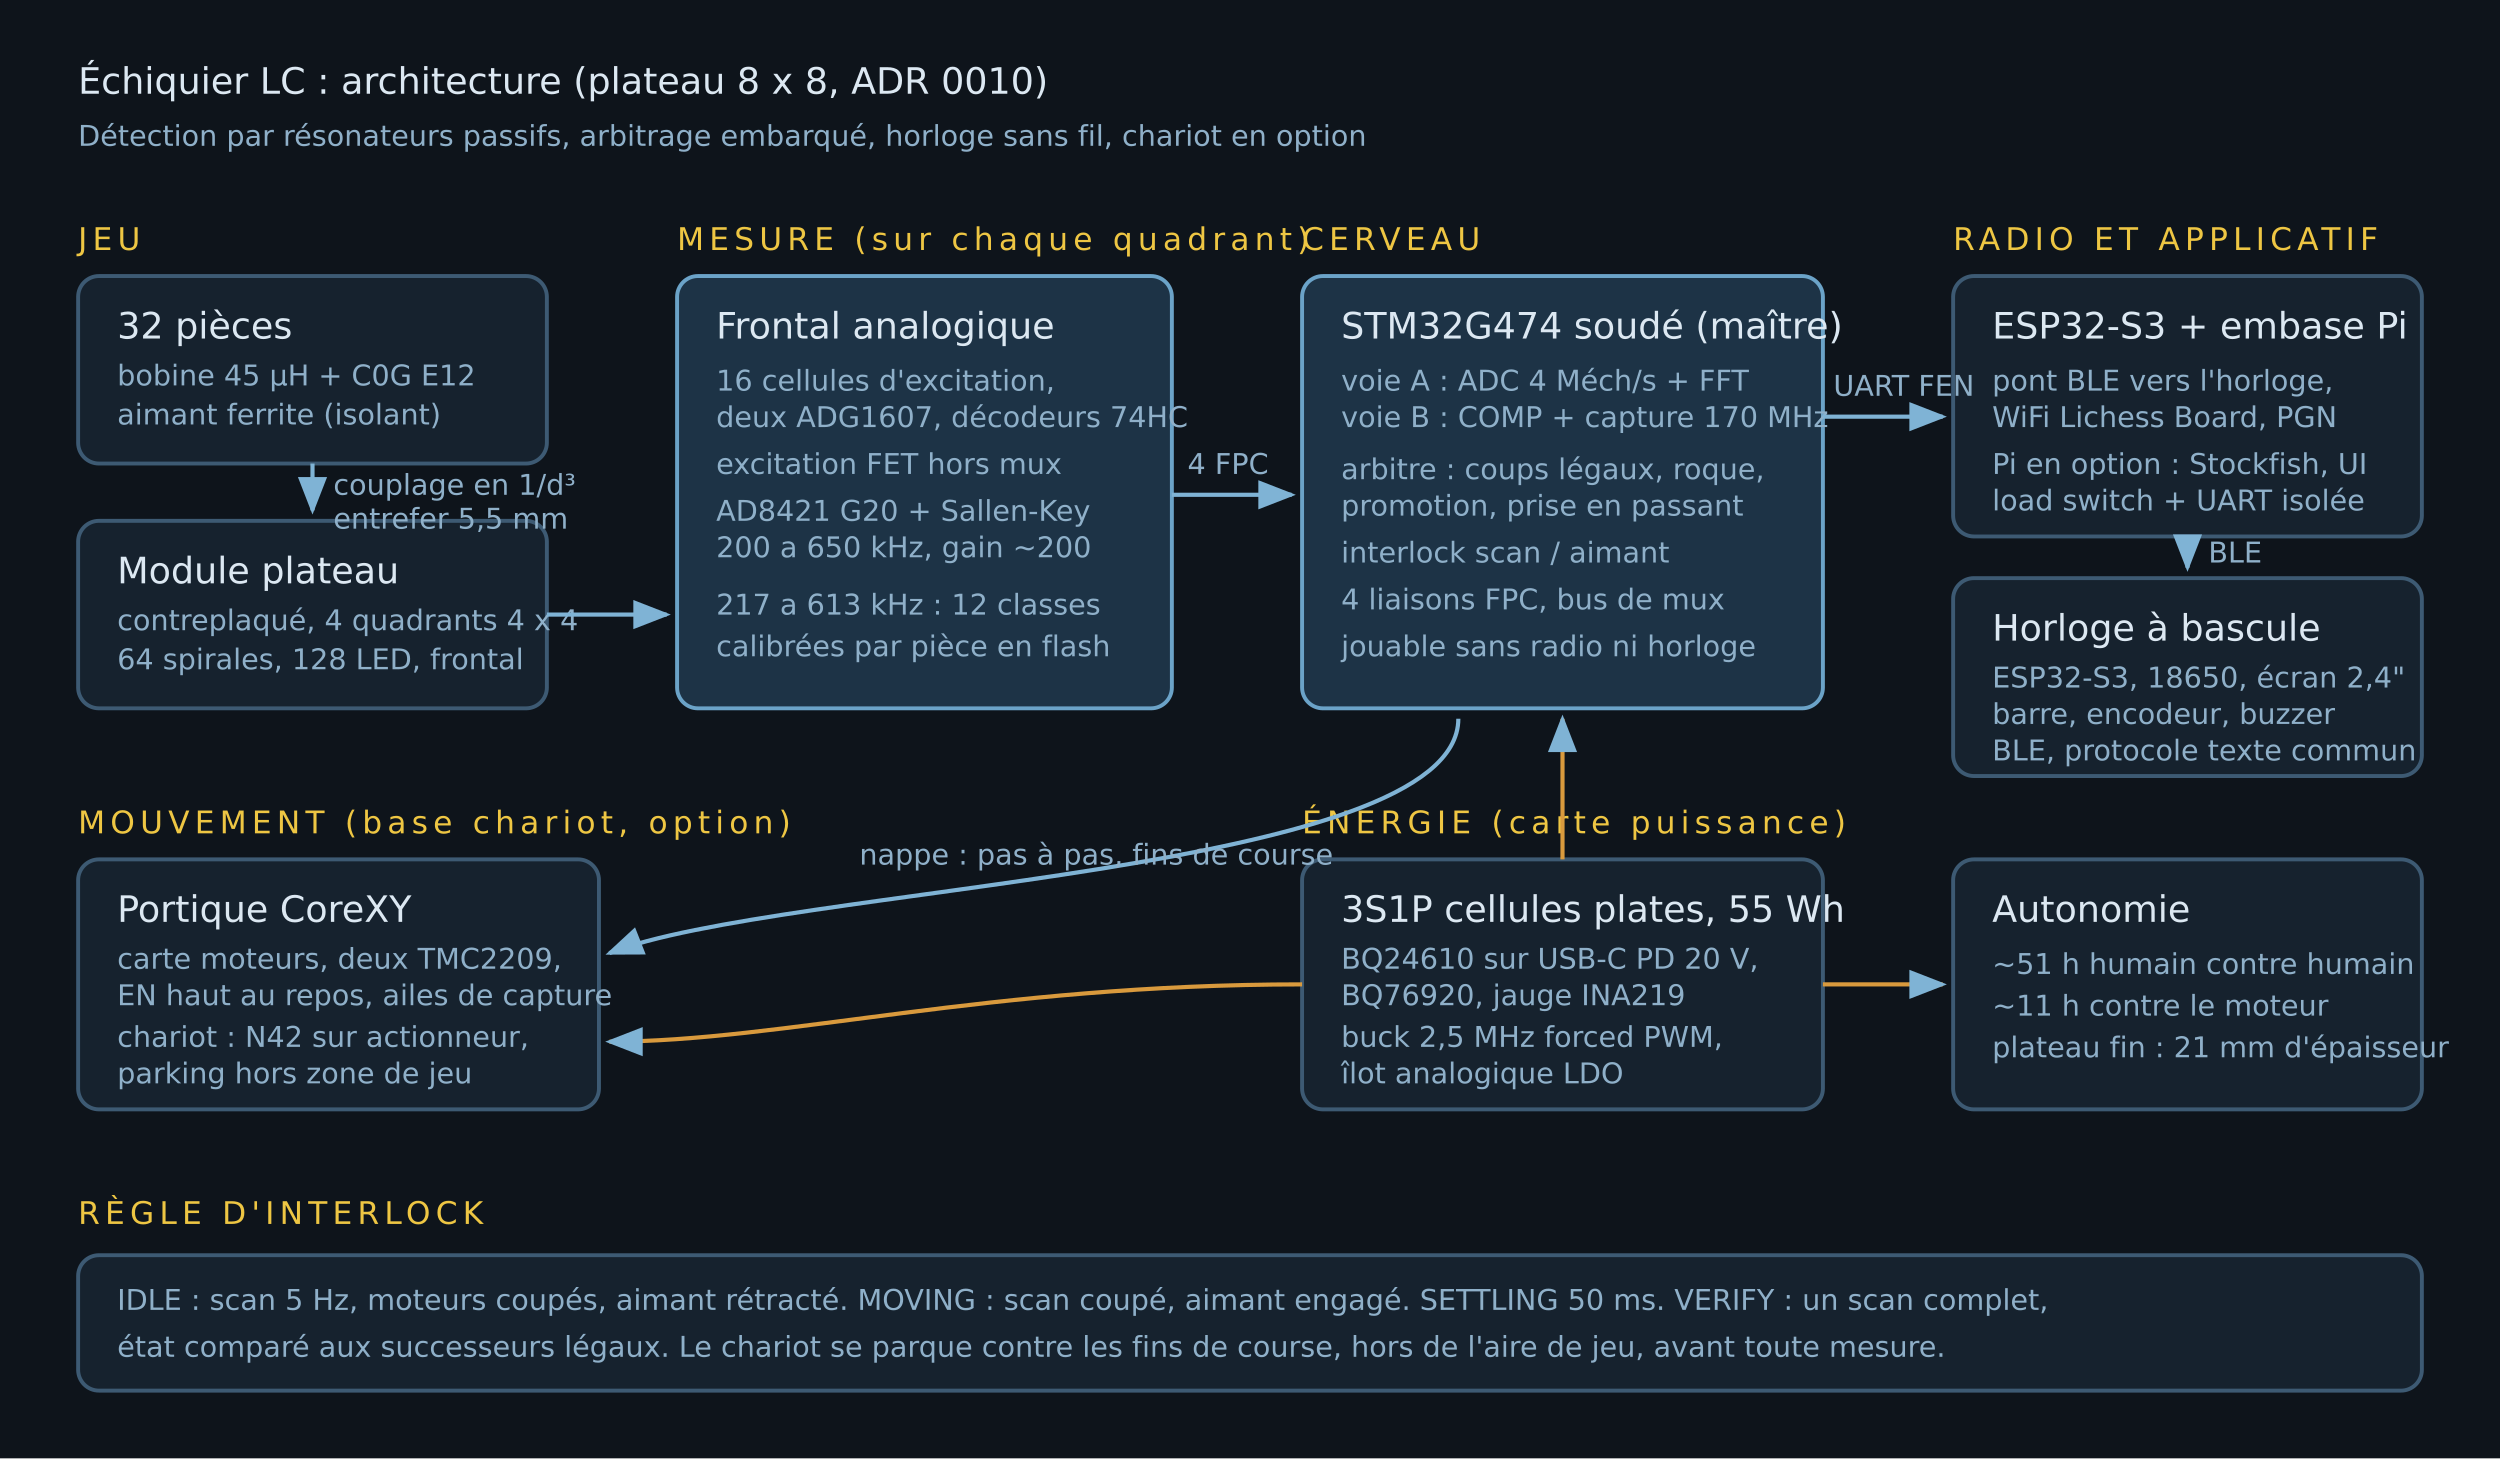
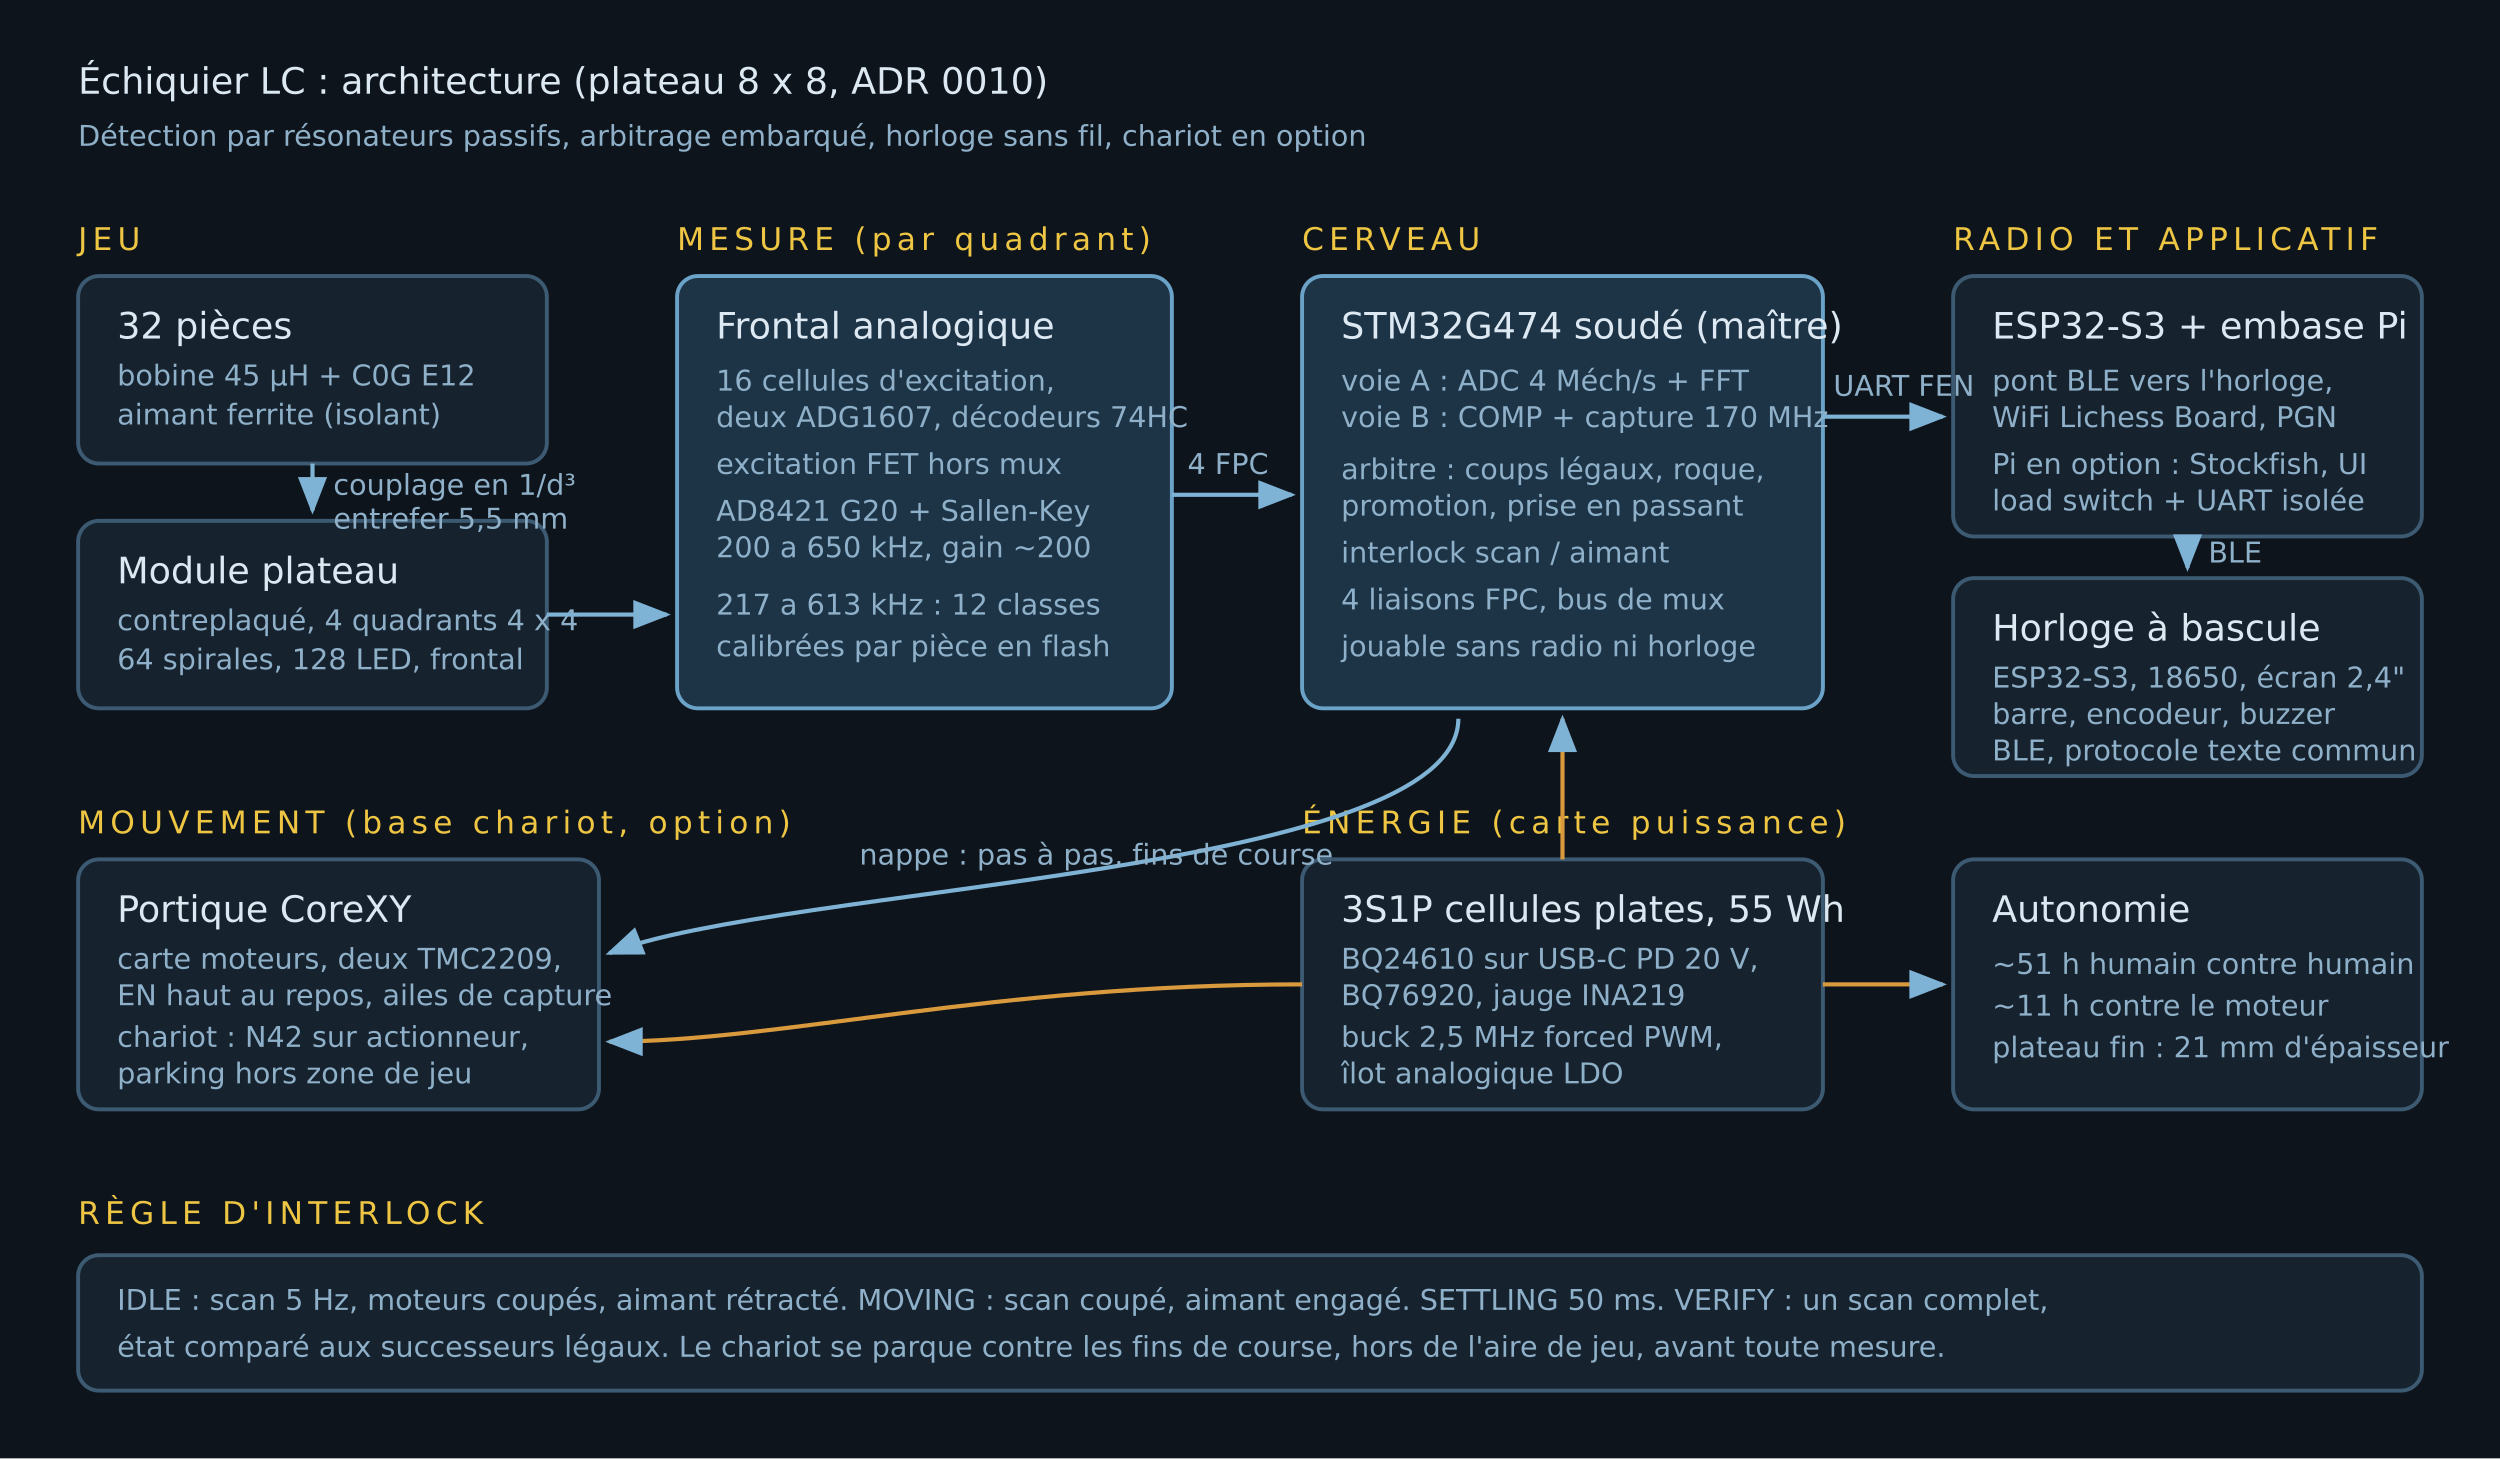
<svg xmlns="http://www.w3.org/2000/svg" width="960" height="560" viewBox="0 0 960 560" font-family="Verdana, DejaVu Sans, sans-serif">
  <defs>
    <marker id="a" markerWidth="9" markerHeight="7" refX="8" refY="3.5" orient="auto">
      <polygon points="0 0, 9 3.5, 0 7" fill="#7fb3d5" />
    </marker>
    <style>
      .box { fill: #16222e; stroke: #3d5a73; stroke-width: 1.5; rx: 8; }
      .accent { fill: #1d3346; stroke: #6ba3c8; }
      .t { fill: #dce8f2; font-size: 14px; }
      .s { fill: #8fb0c9; font-size: 11px; }
      .h { fill: #eec643; font-size: 12px; letter-spacing: 2px; }
      .w { stroke: #7fb3d5; stroke-width: 1.6; fill: none; marker-end: url(#a); }
      .wp { stroke: #d99a3d; stroke-width: 1.6; fill: none; marker-end: url(#a); }
    </style>
  </defs>
  <rect width="960" height="560" fill="#0e141b" />
  <text x="30" y="36" class="t" font-size="20">Échiquier LC : architecture (plateau 8 x 8, ADR 0010)</text>
  <text x="30" y="56" class="s">Détection par résonateurs passifs, arbitrage embarqué, horloge sans fil, chariot en option</text>
  <text x="30" y="96" class="h">JEU</text>
  <rect x="30" y="106" width="180" height="72" class="box" />
  <text x="45" y="130" class="t">32 pièces</text>
  <text x="45" y="148" class="s">bobine 45 µH + C0G E12</text>
  <text x="45" y="163" class="s">aimant ferrite (isolant)</text>
  <rect x="30" y="200" width="180" height="72" class="box" />
  <text x="45" y="224" class="t">Module plateau</text>
  <text x="45" y="242" class="s">contreplaqué, 4 quadrants 4 x 4</text>
  <text x="45" y="257" class="s">64 spirales, 128 LED, frontal</text>
-   <text x="260" y="96" class="h">MESURE (sur chaque quadrant)</text>
+   <text x="260" y="96" class="h">MESURE (par quadrant)</text>
  <rect x="260" y="106" width="190" height="166" class="box accent" />
  <text x="275" y="130" class="t">Frontal analogique</text>
  <text x="275" y="150" class="s">16 cellules d'excitation,</text>
  <text x="275" y="164" class="s">deux ADG1607, décodeurs 74HC</text>
  <text x="275" y="182" class="s">excitation FET hors mux</text>
  <text x="275" y="200" class="s">AD8421 G20 + Sallen-Key</text>
  <text x="275" y="214" class="s">200 a 650 kHz, gain ~200</text>
  <text x="275" y="236" class="s">217 a 613 kHz : 12 classes</text>
  <text x="275" y="252" class="s">calibrées par pièce en flash</text>
  <text x="500" y="96" class="h">CERVEAU</text>
  <rect x="500" y="106" width="200" height="166" class="box accent" />
  <text x="515" y="130" class="t">STM32G474 soudé (maître)</text>
  <text x="515" y="150" class="s">voie A : ADC 4 Méch/s + FFT</text>
  <text x="515" y="164" class="s">voie B : COMP + capture 170 MHz</text>
  <text x="515" y="184" class="s">arbitre : coups légaux, roque,</text>
  <text x="515" y="198" class="s">promotion, prise en passant</text>
  <text x="515" y="216" class="s">interlock scan / aimant</text>
  <text x="515" y="234" class="s">4 liaisons FPC, bus de mux</text>
  <text x="515" y="252" class="s">jouable sans radio ni horloge</text>
  <text x="750" y="96" class="h">RADIO ET APPLICATIF</text>
  <rect x="750" y="106" width="180" height="100" class="box" />
  <text x="765" y="130" class="t">ESP32-S3 + embase Pi</text>
  <text x="765" y="150" class="s">pont BLE vers l'horloge,</text>
  <text x="765" y="164" class="s">WiFi Lichess Board, PGN</text>
  <text x="765" y="182" class="s">Pi en option : Stockfish, UI</text>
  <text x="765" y="196" class="s">load switch + UART isolée</text>
  <rect x="750" y="222" width="180" height="76" class="box" />
  <text x="765" y="246" class="t">Horloge à bascule</text>
  <text x="765" y="264" class="s">ESP32-S3, 18650, écran 2,4"</text>
  <text x="765" y="278" class="s">barre, encodeur, buzzer</text>
  <text x="765" y="292" class="s">BLE, protocole texte commun</text>
  <text x="30" y="320" class="h">MOUVEMENT (base chariot, option)</text>
  <rect x="30" y="330" width="200" height="96" class="box" />
  <text x="45" y="354" class="t">Portique CoreXY</text>
  <text x="45" y="372" class="s">carte moteurs, deux TMC2209,</text>
  <text x="45" y="386" class="s">EN haut au repos, ailes de capture</text>
  <text x="45" y="402" class="s">chariot : N42 sur actionneur,</text>
  <text x="45" y="416" class="s">parking hors zone de jeu</text>
  <text x="500" y="320" class="h">ÉNERGIE (carte puissance)</text>
  <rect x="500" y="330" width="200" height="96" class="box" />
  <text x="515" y="354" class="t">3S1P cellules plates, 55 Wh</text>
  <text x="515" y="372" class="s">BQ24610 sur USB-C PD 20 V,</text>
  <text x="515" y="386" class="s">BQ76920, jauge INA219</text>
  <text x="515" y="402" class="s">buck 2,5 MHz forced PWM,</text>
  <text x="515" y="416" class="s">îlot analogique LDO</text>
  <rect x="750" y="330" width="180" height="96" class="box" />
  <text x="765" y="354" class="t">Autonomie</text>
  <text x="765" y="374" class="s">~51 h humain contre humain</text>
  <text x="765" y="390" class="s">~11 h contre le moteur</text>
  <text x="765" y="406" class="s">plateau fin : 21 mm d'épaisseur</text>
  <path class="w" d="M120 178 V196" />
  <text x="128" y="190" class="s">couplage en 1/d³</text>
  <text x="128" y="203" class="s" font-size="10">entrefer 5,5 mm</text>
  <path class="w" d="M210 236 H256" />
  <path class="w" d="M450 190 H496" />
  <text x="456" y="182" class="s">4 FPC</text>
  <path class="w" d="M700 160 H746" />
  <text x="704" y="152" class="s">UART FEN</text>
  <path class="w" d="M840 206 V218" />
  <text x="848" y="216" class="s" font-size="10">BLE</text>
  <path class="w" d="M560 276 C 560 336 300 340 234 366" />
  <text x="330" y="332" class="s">nappe : pas à pas, fins de course</text>
  <path class="wp" d="M600 330 V276" />
  <path class="wp" d="M700 378 H746" />
  <path class="wp" d="M500 378 C 380 378 300 400 234 400" />
  <text x="30" y="470" class="h">RÈGLE D'INTERLOCK</text>
  <rect x="30" y="482" width="900" height="52" class="box" />
  <text x="45" y="503" class="s">IDLE : scan 5 Hz, moteurs coupés, aimant rétracté.  MOVING : scan coupé, aimant engagé.  SETTLING 50 ms.  VERIFY : un scan complet,</text>
  <text x="45" y="521" class="s">état comparé aux successeurs légaux. Le chariot se parque contre les fins de course, hors de l'aire de jeu, avant toute mesure.</text>
</svg>
